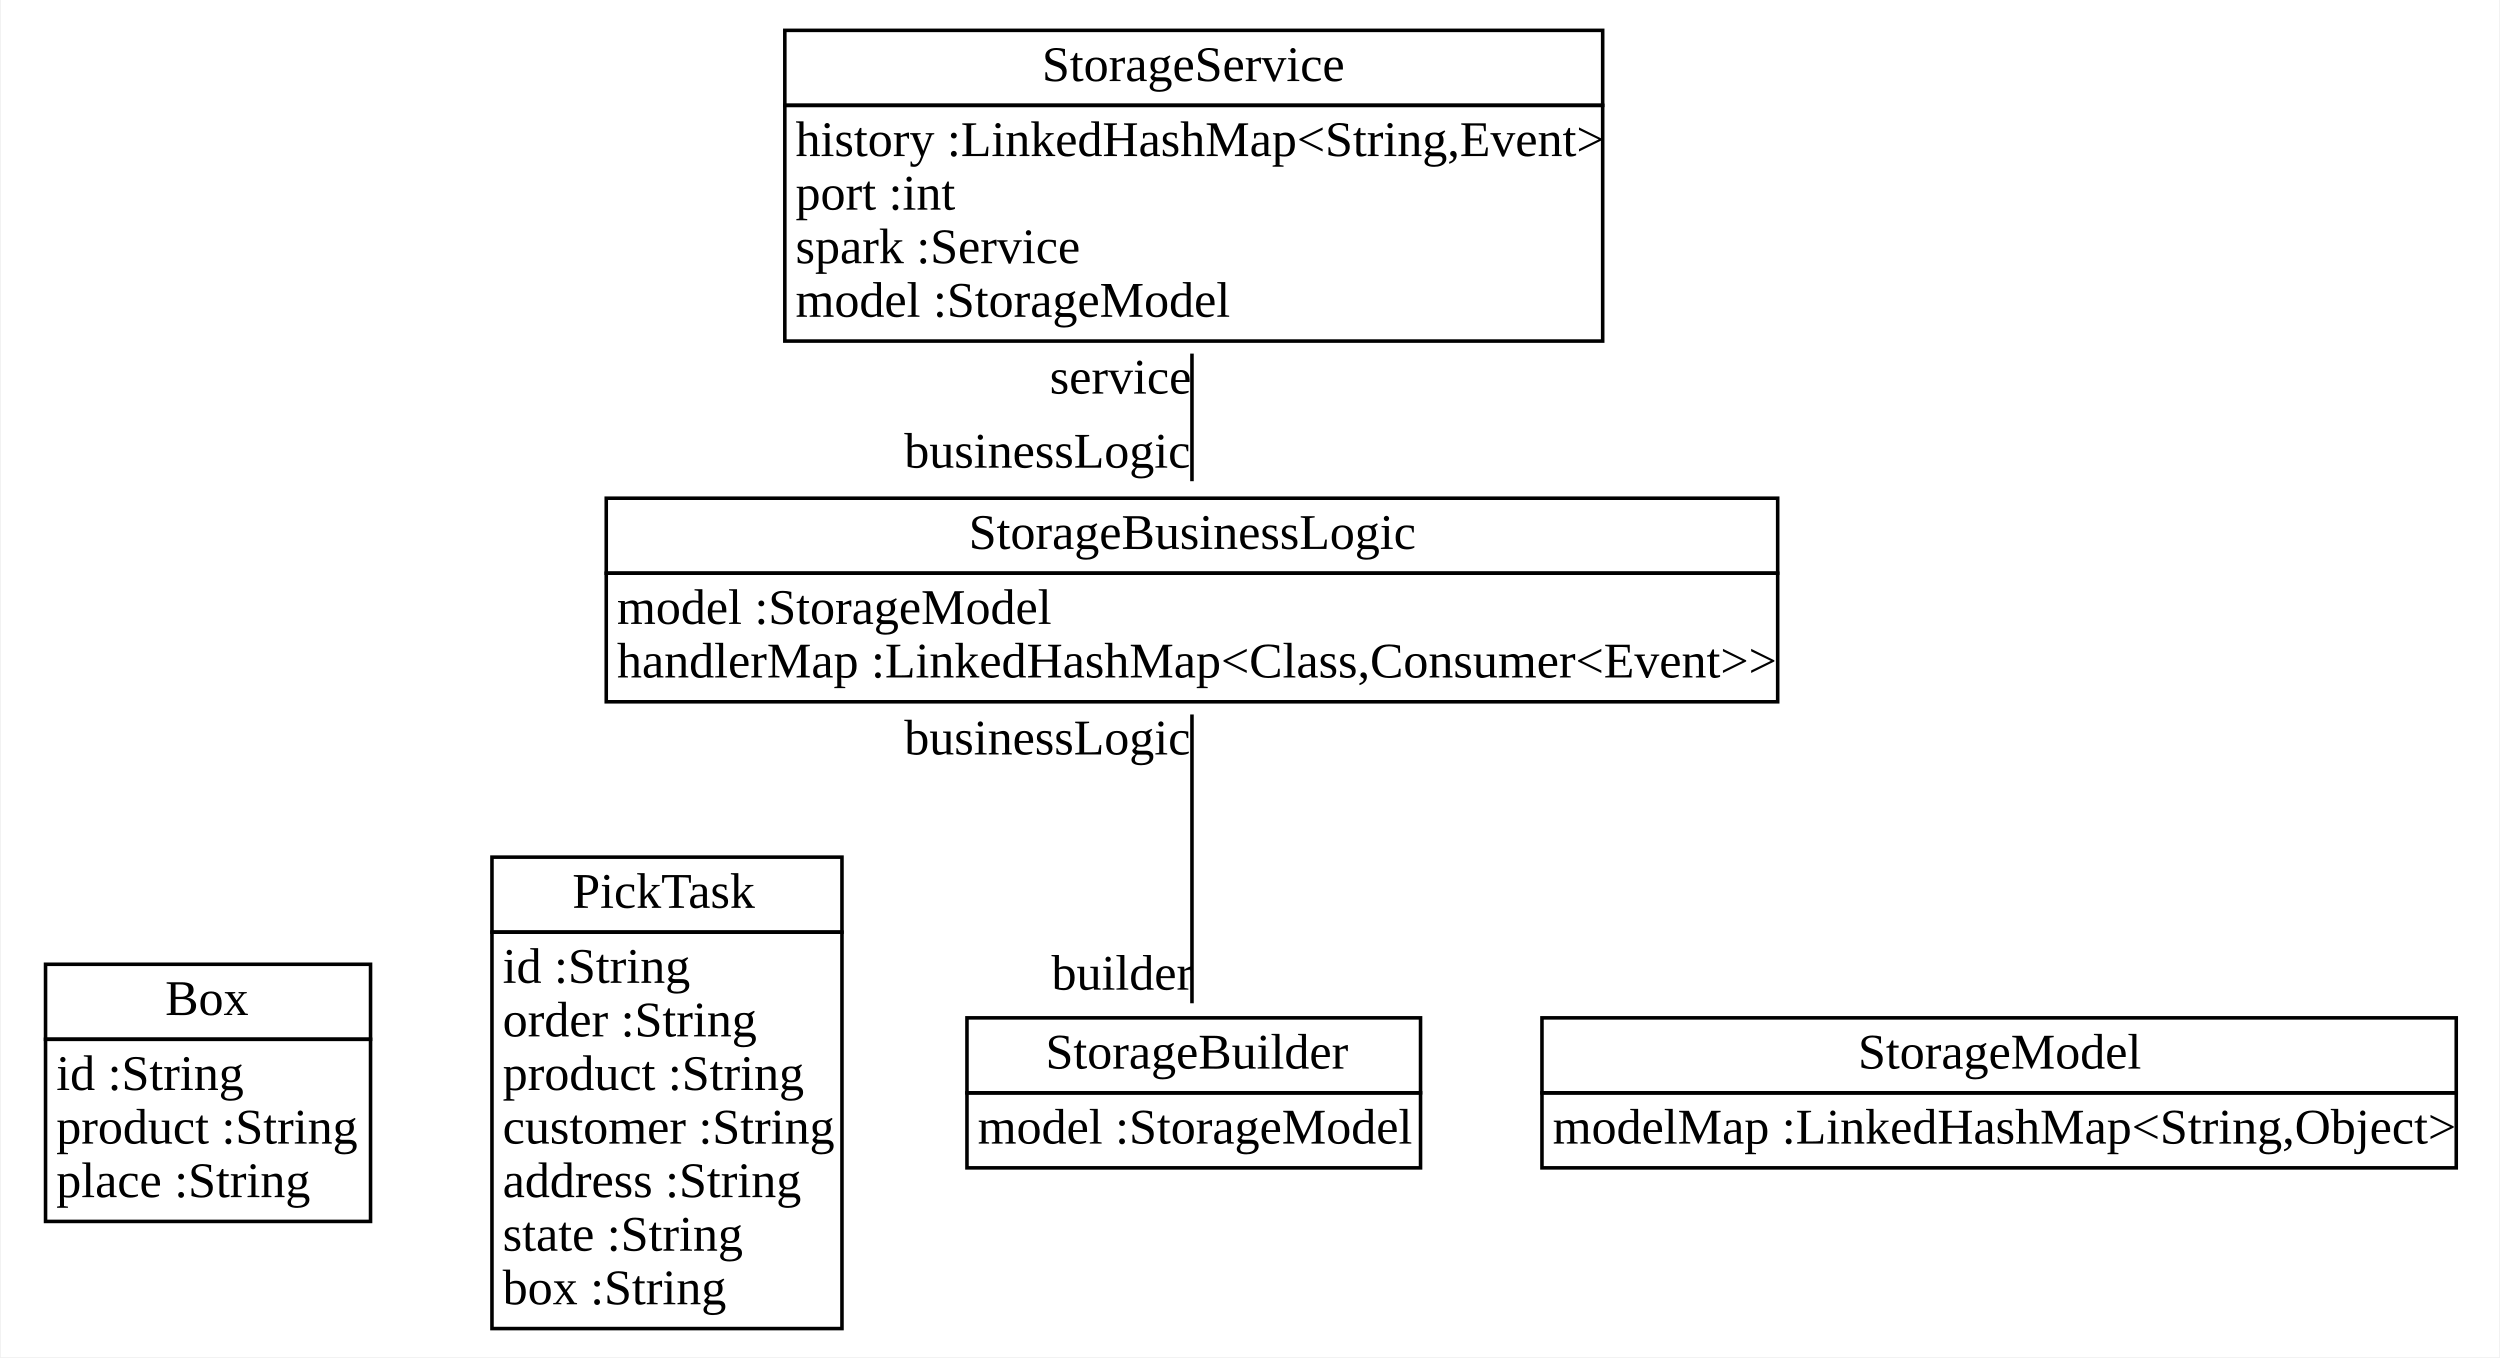
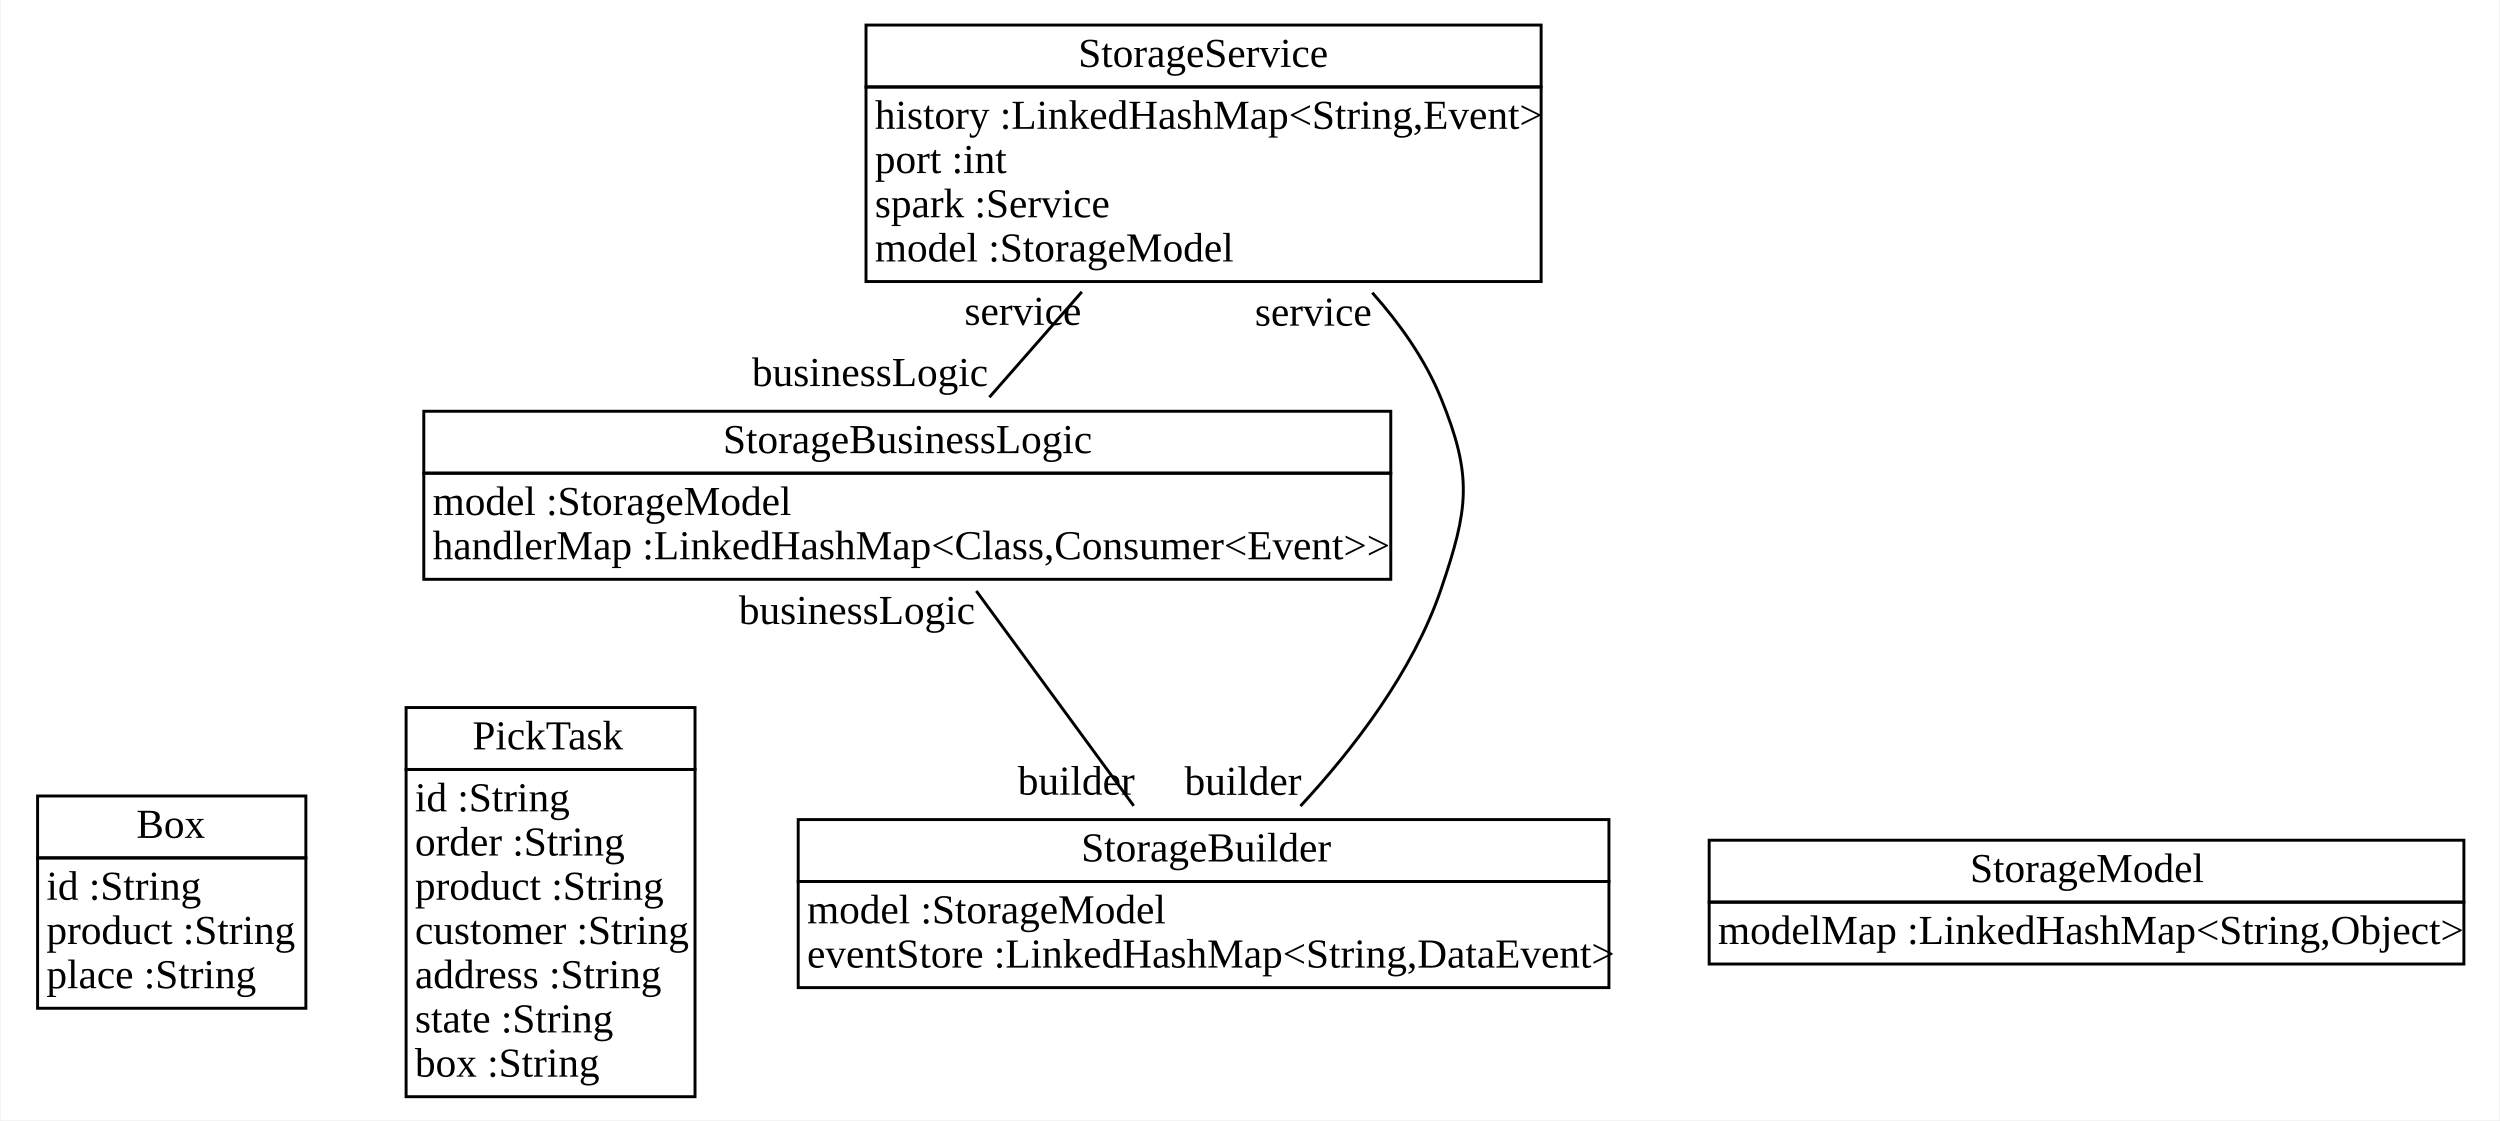
- <svg xmlns="http://www.w3.org/2000/svg" width="700px" height="380px" viewBox="0.00 0.00 699.50 380.00">
+ <svg xmlns="http://www.w3.org/2000/svg" width="848px" height="380px" viewBox="0.00 0.00 847.50 380.00">
  <g id="graph0" class="graph" transform="scale(1.0 1.0) rotate(0) translate(4 376)">
-     <polygon fill="white" stroke="none" points="-4,4 -4,-376 695.5,-376 695.5,4 -4,4" />
+     <polygon fill="white" stroke="none" points="-4,4 -4,-376 843.5,-376 843.5,4 -4,4" />
    <g id="node1" class="node">
      <polygon fill="none" stroke="black" points="8.5,-85 8.5,-106 99.5,-106 99.5,-85 8.5,-85" />
      <text text-anchor="start" x="42" y="-91.8" font-family="Times New Roman,serif" font-size="14.00">Box</text>
      <polygon fill="none" stroke="black" points="8.5,-34 8.5,-85 99.5,-85 99.5,-34 8.5,-34" />
      <text text-anchor="start" x="11.5" y="-70.8" font-family="Times New Roman,serif" font-size="14.00">id :String</text>
      <text text-anchor="start" x="11.5" y="-55.8" font-family="Times New Roman,serif" font-size="14.00">product :String</text>
      <text text-anchor="start" x="11.5" y="-40.8" font-family="Times New Roman,serif" font-size="14.00">place :String</text>
    </g>
    <g id="node2" class="node">
      <polygon fill="none" stroke="black" points="133.5,-115 133.5,-136 231.5,-136 231.5,-115 133.5,-115" />
      <text text-anchor="start" x="156" y="-121.8" font-family="Times New Roman,serif" font-size="14.00">PickTask</text>
      <polygon fill="none" stroke="black" points="133.5,-4 133.5,-115 231.5,-115 231.5,-4 133.5,-4" />
      <text text-anchor="start" x="136.5" y="-100.8" font-family="Times New Roman,serif" font-size="14.00">id :String</text>
      <text text-anchor="start" x="136.5" y="-85.8" font-family="Times New Roman,serif" font-size="14.00">order :String</text>
      <text text-anchor="start" x="136.5" y="-70.8" font-family="Times New Roman,serif" font-size="14.00">product :String</text>
      <text text-anchor="start" x="136.5" y="-55.8" font-family="Times New Roman,serif" font-size="14.00">customer :String</text>
      <text text-anchor="start" x="136.5" y="-40.8" font-family="Times New Roman,serif" font-size="14.00">address :String</text>
      <text text-anchor="start" x="136.5" y="-25.8" font-family="Times New Roman,serif" font-size="14.00">state :String</text>
      <text text-anchor="start" x="136.5" y="-10.8" font-family="Times New Roman,serif" font-size="14.00">box :String</text>
    </g>
    <g id="node3" class="node">
-       <polygon fill="none" stroke="black" points="266.5,-70 266.5,-91 393.5,-91 393.5,-70 266.5,-70" />
-       <text text-anchor="start" x="288.5" y="-76.8" font-family="Times New Roman,serif" font-size="14.00">StorageBuilder</text>
-       <polygon fill="none" stroke="black" points="266.5,-49 266.5,-70 393.5,-70 393.5,-49 266.5,-49" />
-       <text text-anchor="start" x="269.5" y="-55.8" font-family="Times New Roman,serif" font-size="14.00">model :StorageModel</text>
+       <polygon fill="none" stroke="black" points="266.5,-77 266.5,-98 541.5,-98 541.5,-77 266.5,-77" />
+       <text text-anchor="start" x="362.5" y="-83.8" font-family="Times New Roman,serif" font-size="14.00">StorageBuilder</text>
+       <polygon fill="none" stroke="black" points="266.5,-41 266.5,-77 541.5,-77 541.5,-41 266.5,-41" />
+       <text text-anchor="start" x="269.5" y="-62.8" font-family="Times New Roman,serif" font-size="14.00">model :StorageModel</text>
+       <text text-anchor="start" x="269.5" y="-47.8" font-family="Times New Roman,serif" font-size="14.00">eventStore :LinkedHashMap&lt;String,DataEvent&gt;</text>
    </g>
    <g id="node4" class="node">
-       <polygon fill="none" stroke="black" points="165.5,-215.5 165.5,-236.5 493.5,-236.5 493.5,-215.5 165.5,-215.5" />
-       <text text-anchor="start" x="267" y="-222.3" font-family="Times New Roman,serif" font-size="14.00">StorageBusinessLogic</text>
-       <polygon fill="none" stroke="black" points="165.5,-179.5 165.5,-215.5 493.5,-215.5 493.5,-179.5 165.5,-179.5" />
-       <text text-anchor="start" x="168.5" y="-201.3" font-family="Times New Roman,serif" font-size="14.00">model :StorageModel</text>
-       <text text-anchor="start" x="168.5" y="-186.3" font-family="Times New Roman,serif" font-size="14.00">handlerMap :LinkedHashMap&lt;Class,Consumer&lt;Event&gt;&gt;</text>
+       <polygon fill="none" stroke="black" points="139.5,-215.5 139.5,-236.5 467.5,-236.5 467.5,-215.5 139.5,-215.5" />
+       <text text-anchor="start" x="241" y="-222.3" font-family="Times New Roman,serif" font-size="14.00">StorageBusinessLogic</text>
+       <polygon fill="none" stroke="black" points="139.5,-179.5 139.5,-215.5 467.5,-215.5 467.5,-179.5 139.5,-179.5" />
+       <text text-anchor="start" x="142.5" y="-201.3" font-family="Times New Roman,serif" font-size="14.00">model :StorageModel</text>
+       <text text-anchor="start" x="142.5" y="-186.3" font-family="Times New Roman,serif" font-size="14.00">handlerMap :LinkedHashMap&lt;Class,Consumer&lt;Event&gt;&gt;</text>
    </g>
    <g id="edge1" class="edge">
-       <path fill="none" stroke="black" d="M329.5,-95.089C329.5,-117.591 329.5,-151.316 329.5,-175.955" />
-       <text text-anchor="middle" x="289" y="-164.755" font-family="Times New Roman,serif" font-size="14.00">businessLogic</text>
-       <text text-anchor="middle" x="310" y="-98.889" font-family="Times New Roman,serif" font-size="14.00">builder</text>
+       <path fill="none" stroke="black" d="M380.307,-102.659C364.267,-124.553 343.001,-153.581 326.914,-175.54" />
+       <text text-anchor="middle" x="286.414" y="-164.34" font-family="Times New Roman,serif" font-size="14.00">businessLogic</text>
+       <text text-anchor="middle" x="360.807" y="-106.459" font-family="Times New Roman,serif" font-size="14.00">builder</text>
    </g>
    <g id="node6" class="node">
-       <polygon fill="none" stroke="black" points="215.5,-346.5 215.5,-367.5 444.5,-367.5 444.5,-346.5 215.5,-346.5" />
-       <text text-anchor="start" x="287.5" y="-353.3" font-family="Times New Roman,serif" font-size="14.00">StorageService</text>
-       <polygon fill="none" stroke="black" points="215.5,-280.5 215.5,-346.5 444.5,-346.5 444.5,-280.5 215.5,-280.5" />
-       <text text-anchor="start" x="218.5" y="-332.3" font-family="Times New Roman,serif" font-size="14.00">history :LinkedHashMap&lt;String,Event&gt;</text>
-       <text text-anchor="start" x="218.5" y="-317.3" font-family="Times New Roman,serif" font-size="14.00">port :int</text>
-       <text text-anchor="start" x="218.5" y="-302.3" font-family="Times New Roman,serif" font-size="14.00">spark :Service</text>
-       <text text-anchor="start" x="218.5" y="-287.3" font-family="Times New Roman,serif" font-size="14.00">model :StorageModel</text>
+       <polygon fill="none" stroke="black" points="289.5,-346.5 289.5,-367.5 518.5,-367.5 518.5,-346.5 289.5,-346.5" />
+       <text text-anchor="start" x="361.5" y="-353.3" font-family="Times New Roman,serif" font-size="14.00">StorageService</text>
+       <polygon fill="none" stroke="black" points="289.5,-280.5 289.5,-346.5 518.5,-346.5 518.5,-280.5 289.5,-280.5" />
+       <text text-anchor="start" x="292.5" y="-332.3" font-family="Times New Roman,serif" font-size="14.00">history :LinkedHashMap&lt;String,Event&gt;</text>
+       <text text-anchor="start" x="292.5" y="-317.3" font-family="Times New Roman,serif" font-size="14.00">port :int</text>
+       <text text-anchor="start" x="292.5" y="-302.3" font-family="Times New Roman,serif" font-size="14.00">spark :Service</text>
+       <text text-anchor="start" x="292.5" y="-287.3" font-family="Times New Roman,serif" font-size="14.00">model :StorageModel</text>
    </g>
    <g id="edge2" class="edge">
-       <path fill="none" stroke="black" d="M329.5,-241.255C329.5,-252.324 329.5,-264.983 329.5,-276.998" />
-       <text text-anchor="middle" x="309.5" y="-265.798" font-family="Times New Roman,serif" font-size="14.00">service</text>
-       <text text-anchor="middle" x="289" y="-245.055" font-family="Times New Roman,serif" font-size="14.00">businessLogic</text>
+       <path fill="none" stroke="black" d="M436.869,-102.58C454.741,-121.857 474.991,-148.107 484.5,-176 493.821,-203.344 495.433,-214.26 484.5,-241 479.183,-254.006 470.717,-266.067 461.222,-276.729" />
+       <text text-anchor="middle" x="441.222" y="-265.529" font-family="Times New Roman,serif" font-size="14.00">service</text>
+       <text text-anchor="middle" x="417.369" y="-106.38" font-family="Times New Roman,serif" font-size="14.00">builder</text>
+     </g>
+     <g id="edge3" class="edge">
+       <path fill="none" stroke="black" d="M331.356,-241.255C341.065,-252.324 352.169,-264.983 362.709,-276.998" />
+       <text text-anchor="middle" x="342.709" y="-265.798" font-family="Times New Roman,serif" font-size="14.00">service</text>
+       <text text-anchor="middle" x="290.856" y="-245.055" font-family="Times New Roman,serif" font-size="14.00">businessLogic</text>
    </g>
    <g id="node5" class="node">
-       <polygon fill="none" stroke="black" points="427.5,-70 427.5,-91 683.5,-91 683.5,-70 427.5,-70" />
-       <text text-anchor="start" x="516" y="-76.8" font-family="Times New Roman,serif" font-size="14.00">StorageModel</text>
-       <polygon fill="none" stroke="black" points="427.5,-49 427.5,-70 683.5,-70 683.5,-49 427.5,-49" />
-       <text text-anchor="start" x="430.5" y="-55.8" font-family="Times New Roman,serif" font-size="14.00">modelMap :LinkedHashMap&lt;String,Object&gt;</text>
+       <polygon fill="none" stroke="black" points="575.5,-70 575.5,-91 831.5,-91 831.5,-70 575.5,-70" />
+       <text text-anchor="start" x="664" y="-76.8" font-family="Times New Roman,serif" font-size="14.00">StorageModel</text>
+       <polygon fill="none" stroke="black" points="575.5,-49 575.5,-70 831.5,-70 831.5,-49 575.5,-49" />
+       <text text-anchor="start" x="578.5" y="-55.8" font-family="Times New Roman,serif" font-size="14.00">modelMap :LinkedHashMap&lt;String,Object&gt;</text>
    </g>
  </g>
</svg>
